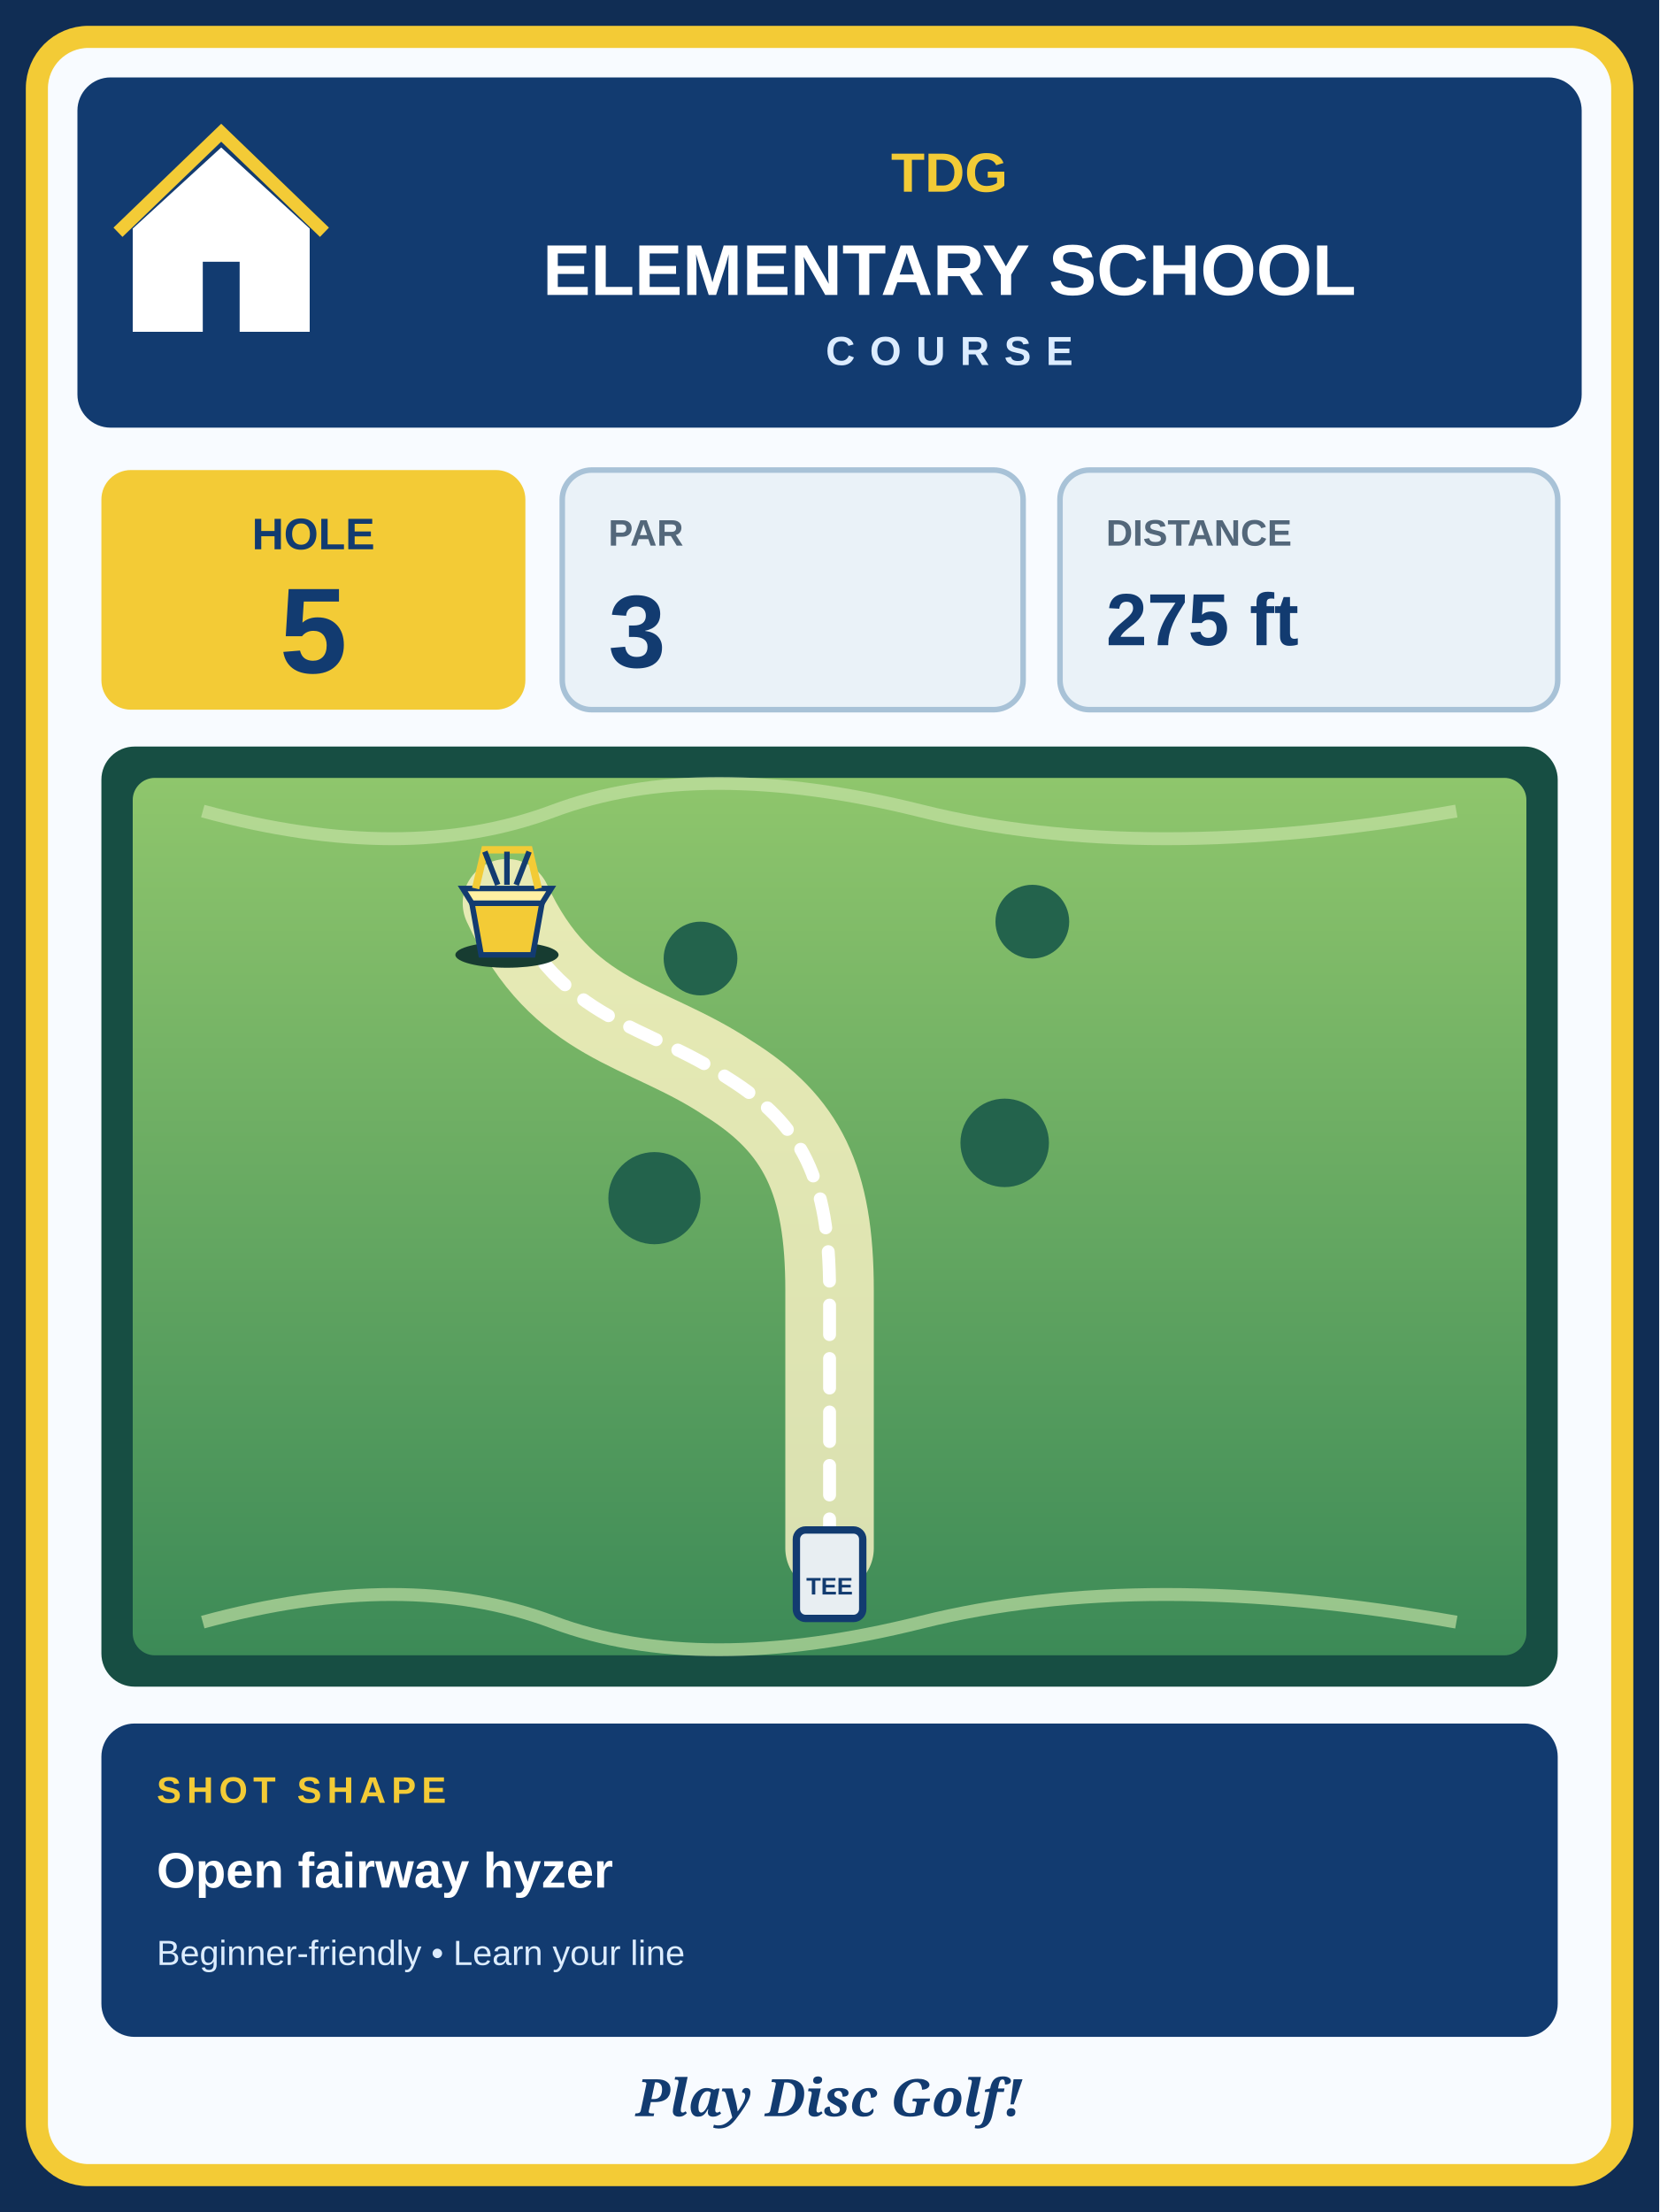
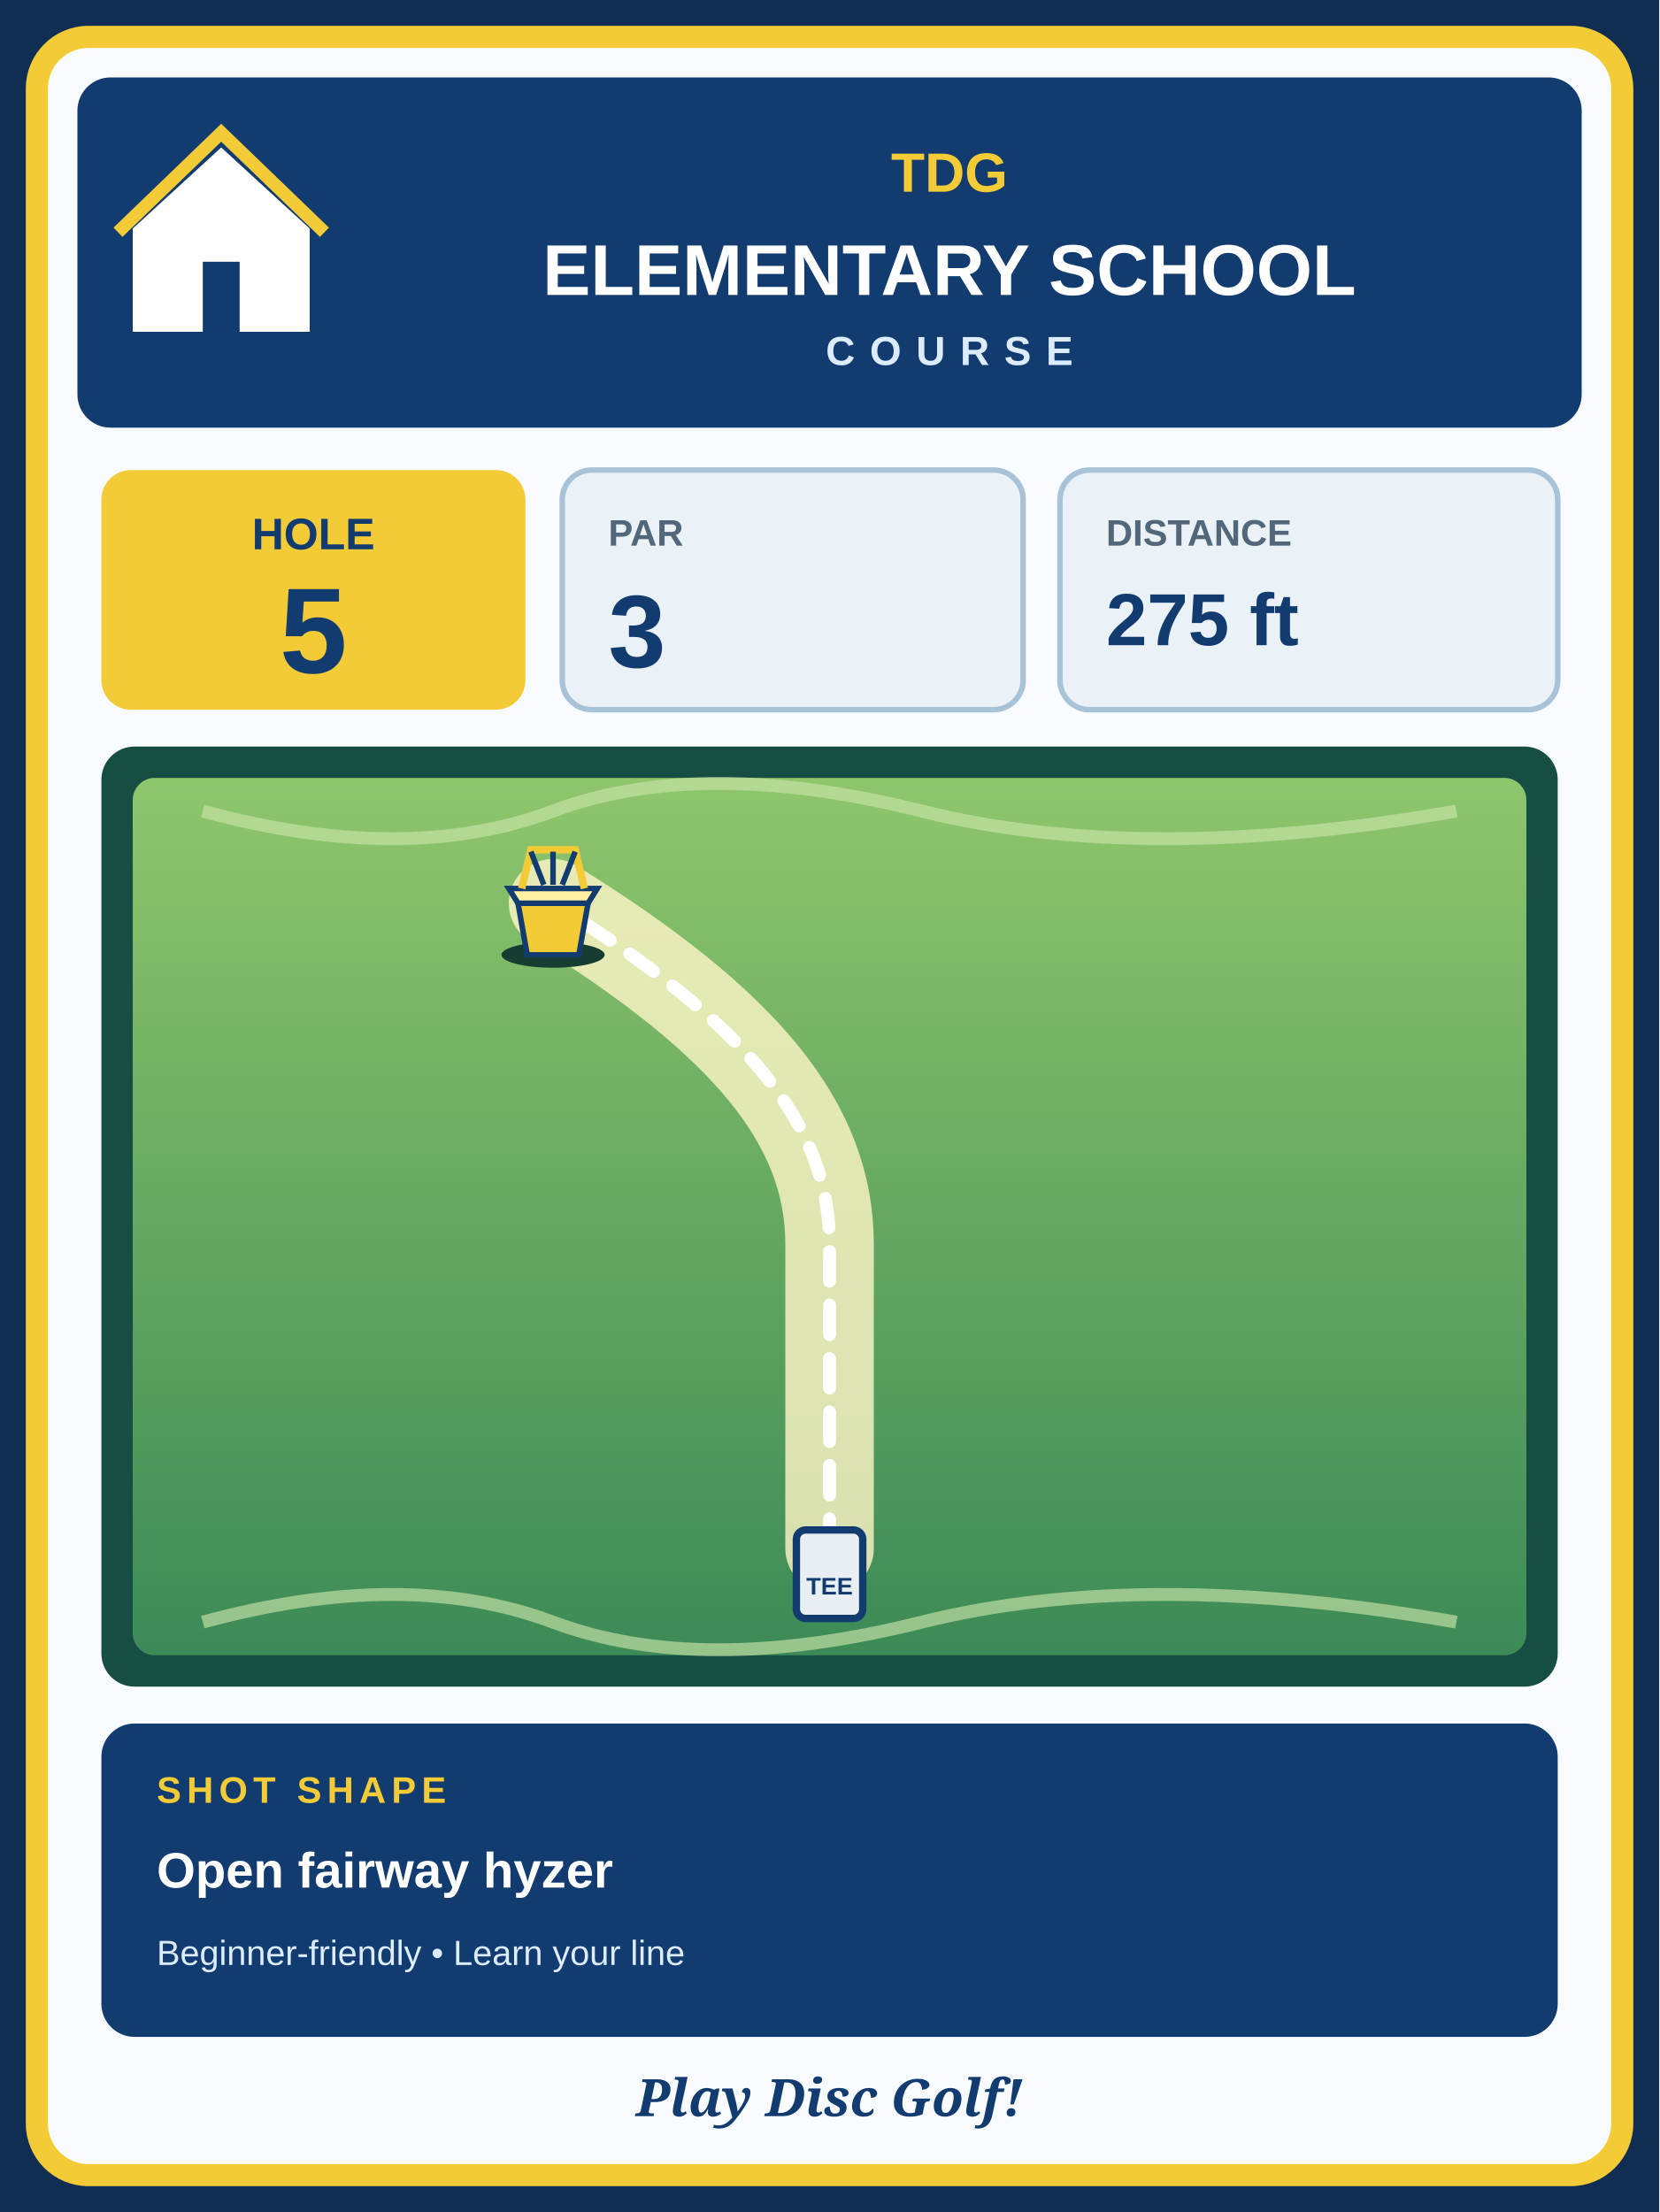
<svg xmlns="http://www.w3.org/2000/svg" viewBox="0 0 900 1200">
  <defs>
    <linearGradient id="sky" x2="0" y2="1">
      <stop stop-color="#eef7ff" />
      <stop offset="1" stop-color="#d5e9f5" />
    </linearGradient>
    <linearGradient id="field" x2="0" y2="1">
      <stop stop-color="#8fc66c" />
      <stop offset="1" stop-color="#3c8a57" />
    </linearGradient>
  </defs>
  <rect width="900" height="1200" fill="#102d54" />
  <rect x="20" y="20" width="860" height="1160" rx="28" fill="#f8fbff" stroke="#f3cb36" stroke-width="12" />
  <rect x="42" y="42" width="816" height="190" rx="18" fill="#123b70" />
  <g transform="translate(72 72)" fill="#fff">
    <path d="M0 52 L48 8 L96 52 V108 H0Z" />
    <rect x="38" y="70" width="20" height="38" fill="#123b70" />
    <path d="M-8 54 L48 0 L104 54" fill="none" stroke="#f3cb36" stroke-width="7" />
  </g>
  <text x="515" y="104" text-anchor="middle" font-family="Arial,sans-serif" font-size="30" font-weight="900" fill="#f3cb36">TDG</text>
  <text x="515" y="160" text-anchor="middle" font-family="Arial,sans-serif" font-size="39" font-weight="900" fill="#fff">ELEMENTARY SCHOOL</text>
  <text x="515" y="198" text-anchor="middle" font-family="Arial,sans-serif" font-size="22" font-weight="800" letter-spacing="8" fill="#dcecff">COURSE</text>
  <rect x="55" y="255" width="230" height="130" rx="16" fill="#f3cb36" />
  <text x="170" y="298" text-anchor="middle" font-family="Arial" font-size="24" font-weight="900" fill="#123b70">HOLE</text>
  <text x="170" y="365" text-anchor="middle" font-family="Arial" font-size="66" font-weight="900" fill="#123b70">5</text>
  <rect x="305" y="255" width="250" height="130" rx="16" fill="#eaf2f8" stroke="#a8c2d7" stroke-width="3" />
  <text x="330" y="296" font-family="Arial" font-size="20" font-weight="800" fill="#53677a">PAR</text>
  <text x="330" y="362" font-family="Arial" font-size="56" font-weight="900" fill="#123b70">3</text>
  <rect x="575" y="255" width="270" height="130" rx="16" fill="#eaf2f8" stroke="#a8c2d7" stroke-width="3" />
  <text x="600" y="296" font-family="Arial" font-size="20" font-weight="800" fill="#53677a">DISTANCE</text>
  <text x="600" y="350" font-family="Arial" font-size="40" font-weight="900" fill="#123b70">275 ft</text>
  <rect x="55" y="405" width="790" height="510" rx="18" fill="#174e43" />
  <rect x="72" y="422" width="756" height="476" rx="12" fill="url(#field)" />
  <path d="M110 440 Q220 470 300 440 T500 440 T790 440 M110 880 Q220 850 300 880 T500 880 T790 880" fill="none" stroke="#c7e3a8" stroke-width="7" opacity=".65" />
-   <path d="M450 840 L450 700 C450 640 435 610 395 585 C350 555 305 555 275 490" transform="translate(0 0)" fill="none" stroke="#fff5c7" stroke-width="48" stroke-linecap="round" stroke-linejoin="round" opacity=".8" />
-   <path d="M450 840 L450 700 C450 640 435 610 395 585 C350 555 305 555 275 490" fill="none" stroke="#fff" stroke-width="7" stroke-dasharray="16 13" stroke-linecap="round" stroke-linejoin="round" />
-   <g fill="#23634c">
-     <circle cx="355" cy="650" r="25" />
-     <circle cx="545" cy="620" r="24" />
-     <circle cx="380" cy="520" r="20" />
-     <circle cx="560" cy="500" r="20" />
-   </g>
+   <path d="M450 840 L450 675 C450 610 405 555 300 490" transform="translate(0 0)" fill="none" stroke="#fff5c7" stroke-width="48" stroke-linecap="round" stroke-linejoin="round" opacity=".8" />
+   <path d="M450 840 L450 675 C450 610 405 555 300 490" fill="none" stroke="#fff" stroke-width="7" stroke-dasharray="16 13" stroke-linecap="round" stroke-linejoin="round" />
  <rect x="432" y="830" width="36" height="48" rx="5" fill="#e8eef2" stroke="#123b70" stroke-width="4" />
  <text x="450" y="865" text-anchor="middle" font-family="Arial" font-size="13" font-weight="900" fill="#123b70">TEE</text>
-   <g transform="translate(275 490)">
+   <g transform="translate(300 490)">
    <ellipse cx="0" cy="28" rx="28" ry="7" fill="#173c31" />
    <path d="M-19 0 H19 L14 28 H-14Z" fill="#f3cb36" stroke="#123b70" stroke-width="3" />
    <path d="M-24 -8 H24 L19 0 H-19Z" fill="#fff0a3" stroke="#123b70" stroke-width="3" />
    <path d="M-17 -8 L-12 -29 H12 L17 -8" fill="none" stroke="#f3cb36" stroke-width="4" />
    <path d="M-12 -28 L-5 -10 M0 -28 V-10 M12 -28 L5 -10" stroke="#123b70" stroke-width="3" />
  </g>
  <rect x="55" y="935" width="790" height="170" rx="18" fill="#123b70" />
  <text x="85" y="978" font-family="Arial" font-size="20" font-weight="900" letter-spacing="3" fill="#f3cb36">SHOT SHAPE</text>
  <text x="85" y="1024" font-family="Arial" font-size="27" font-weight="900" fill="#fff">Open fairway hyzer</text>
  <text x="85" y="1066" font-family="Arial" font-size="19" fill="#dcecff">Beginner-friendly • Learn your line</text>
  <text x="450" y="1148" text-anchor="middle" font-family="Georgia,serif" font-size="28" font-weight="bold" font-style="italic" fill="#123b70">Play Disc Golf!</text>
</svg>
